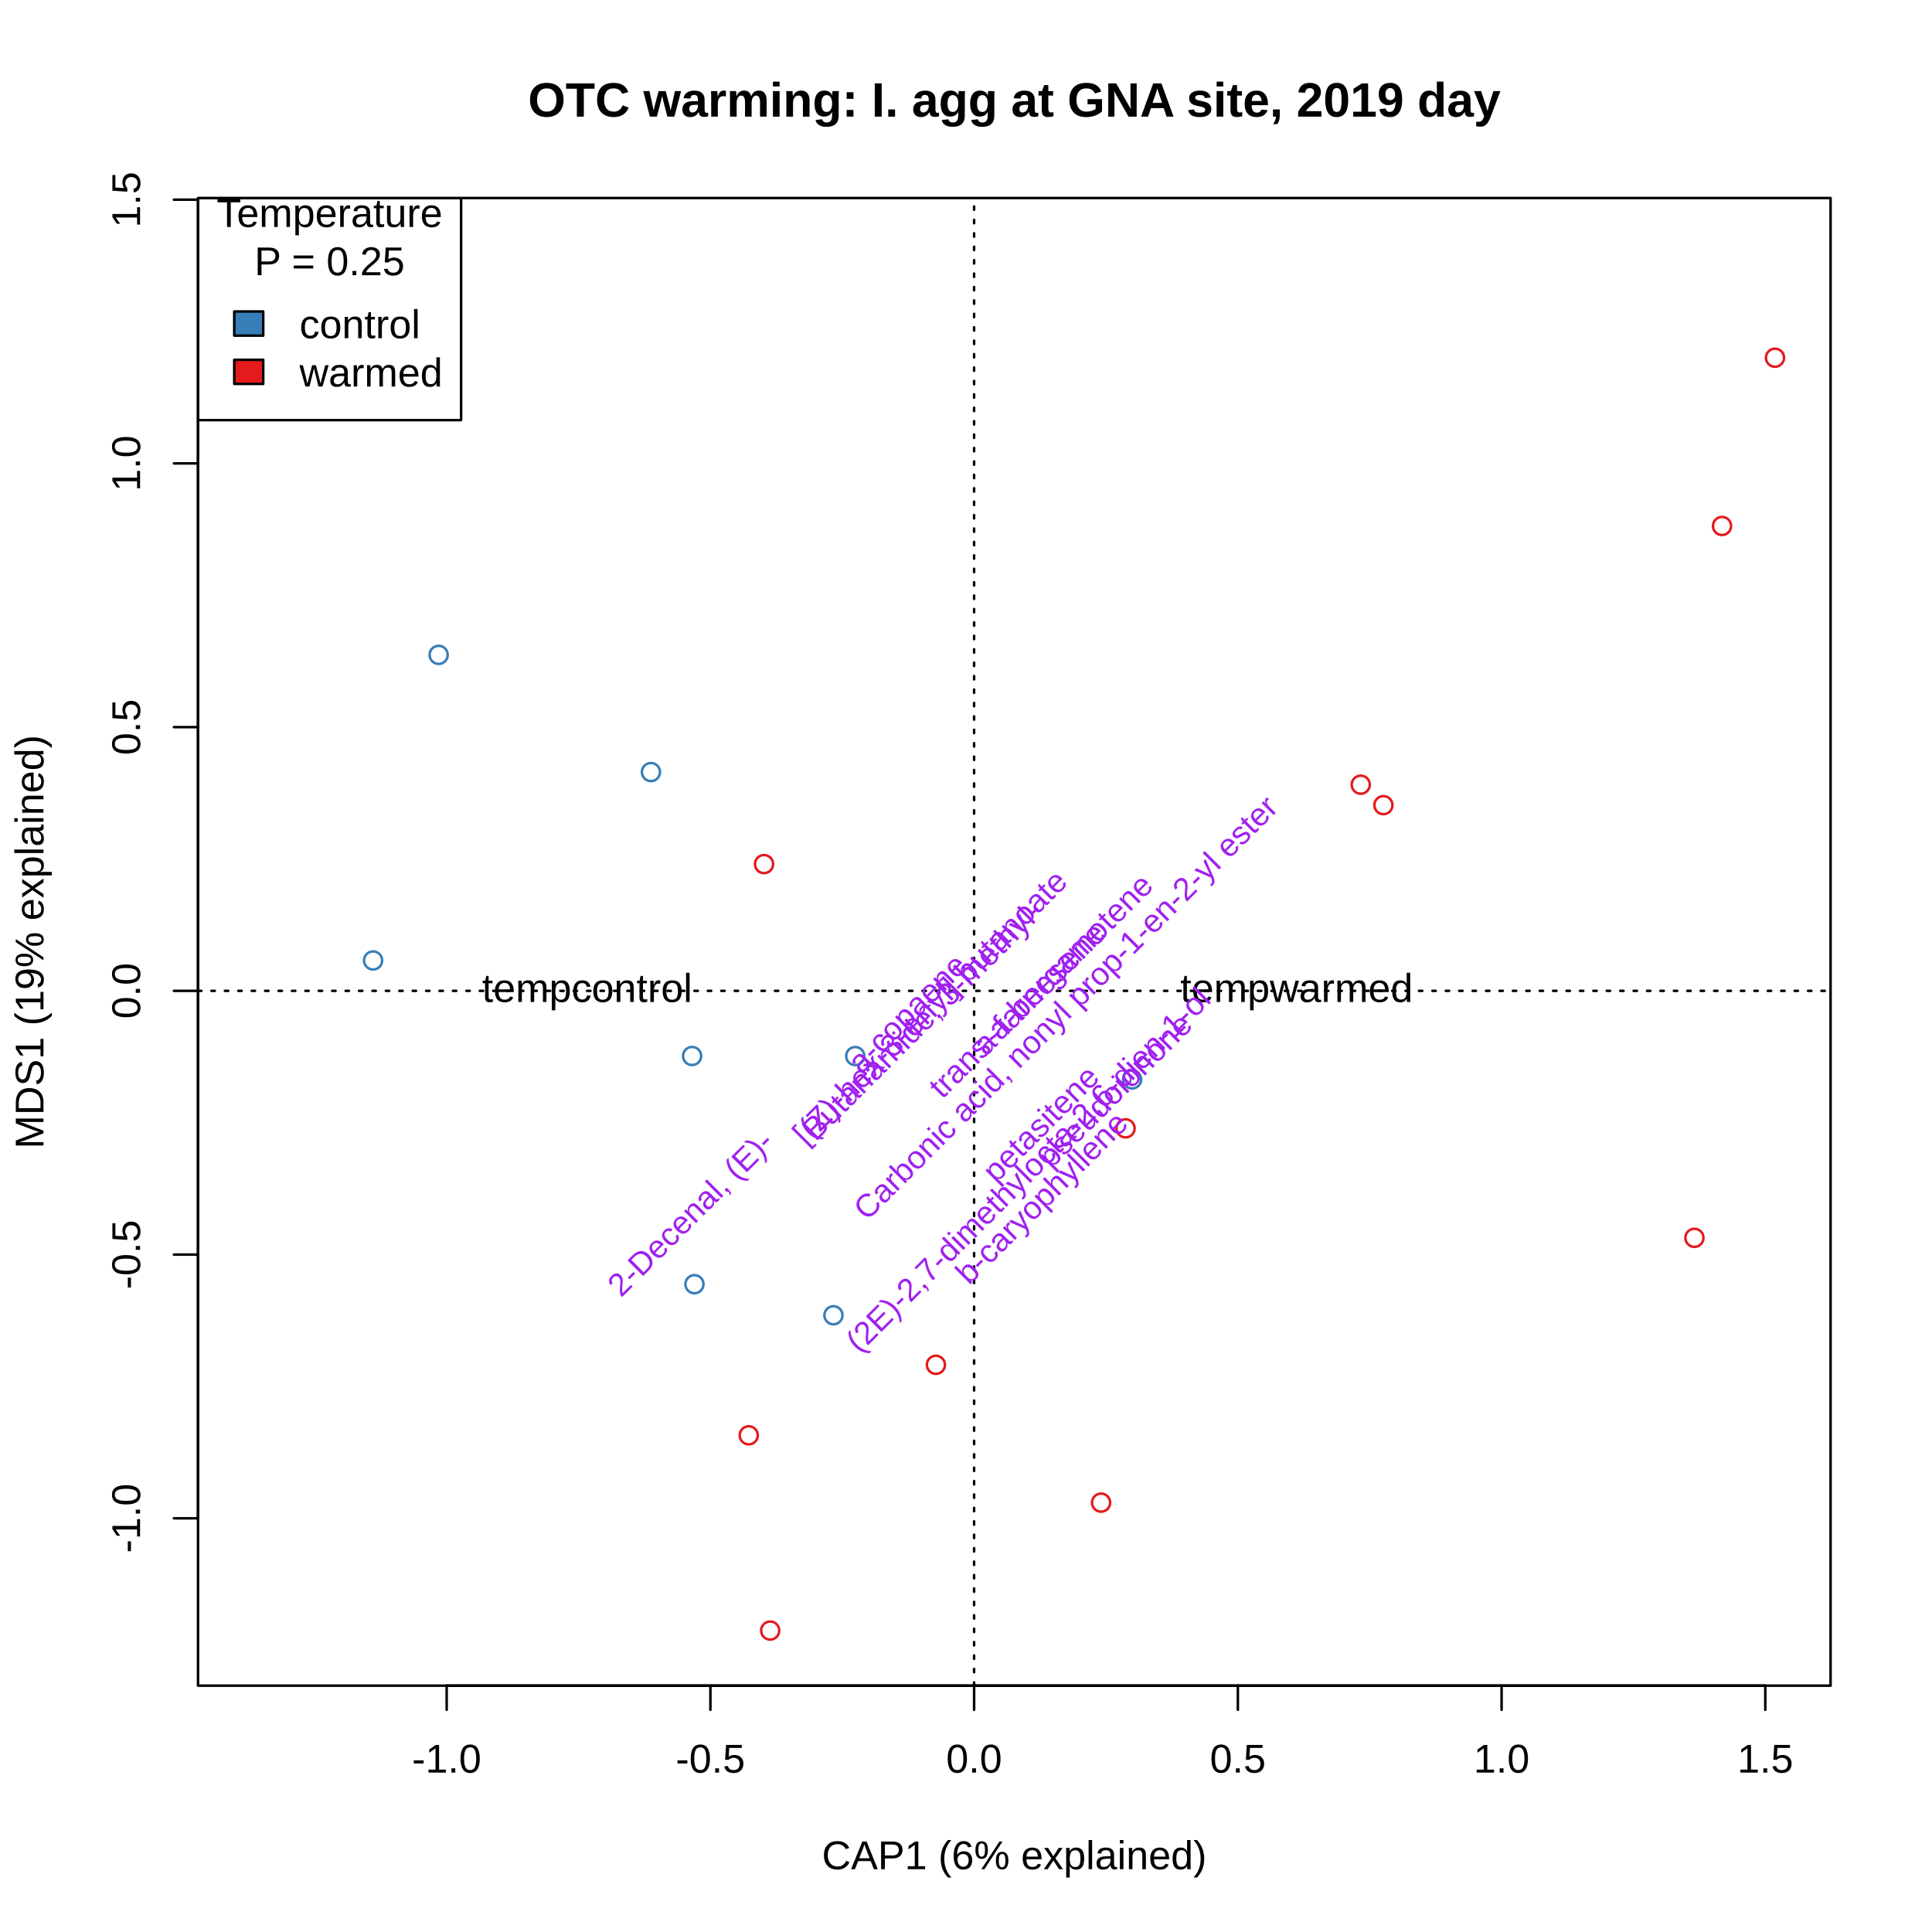
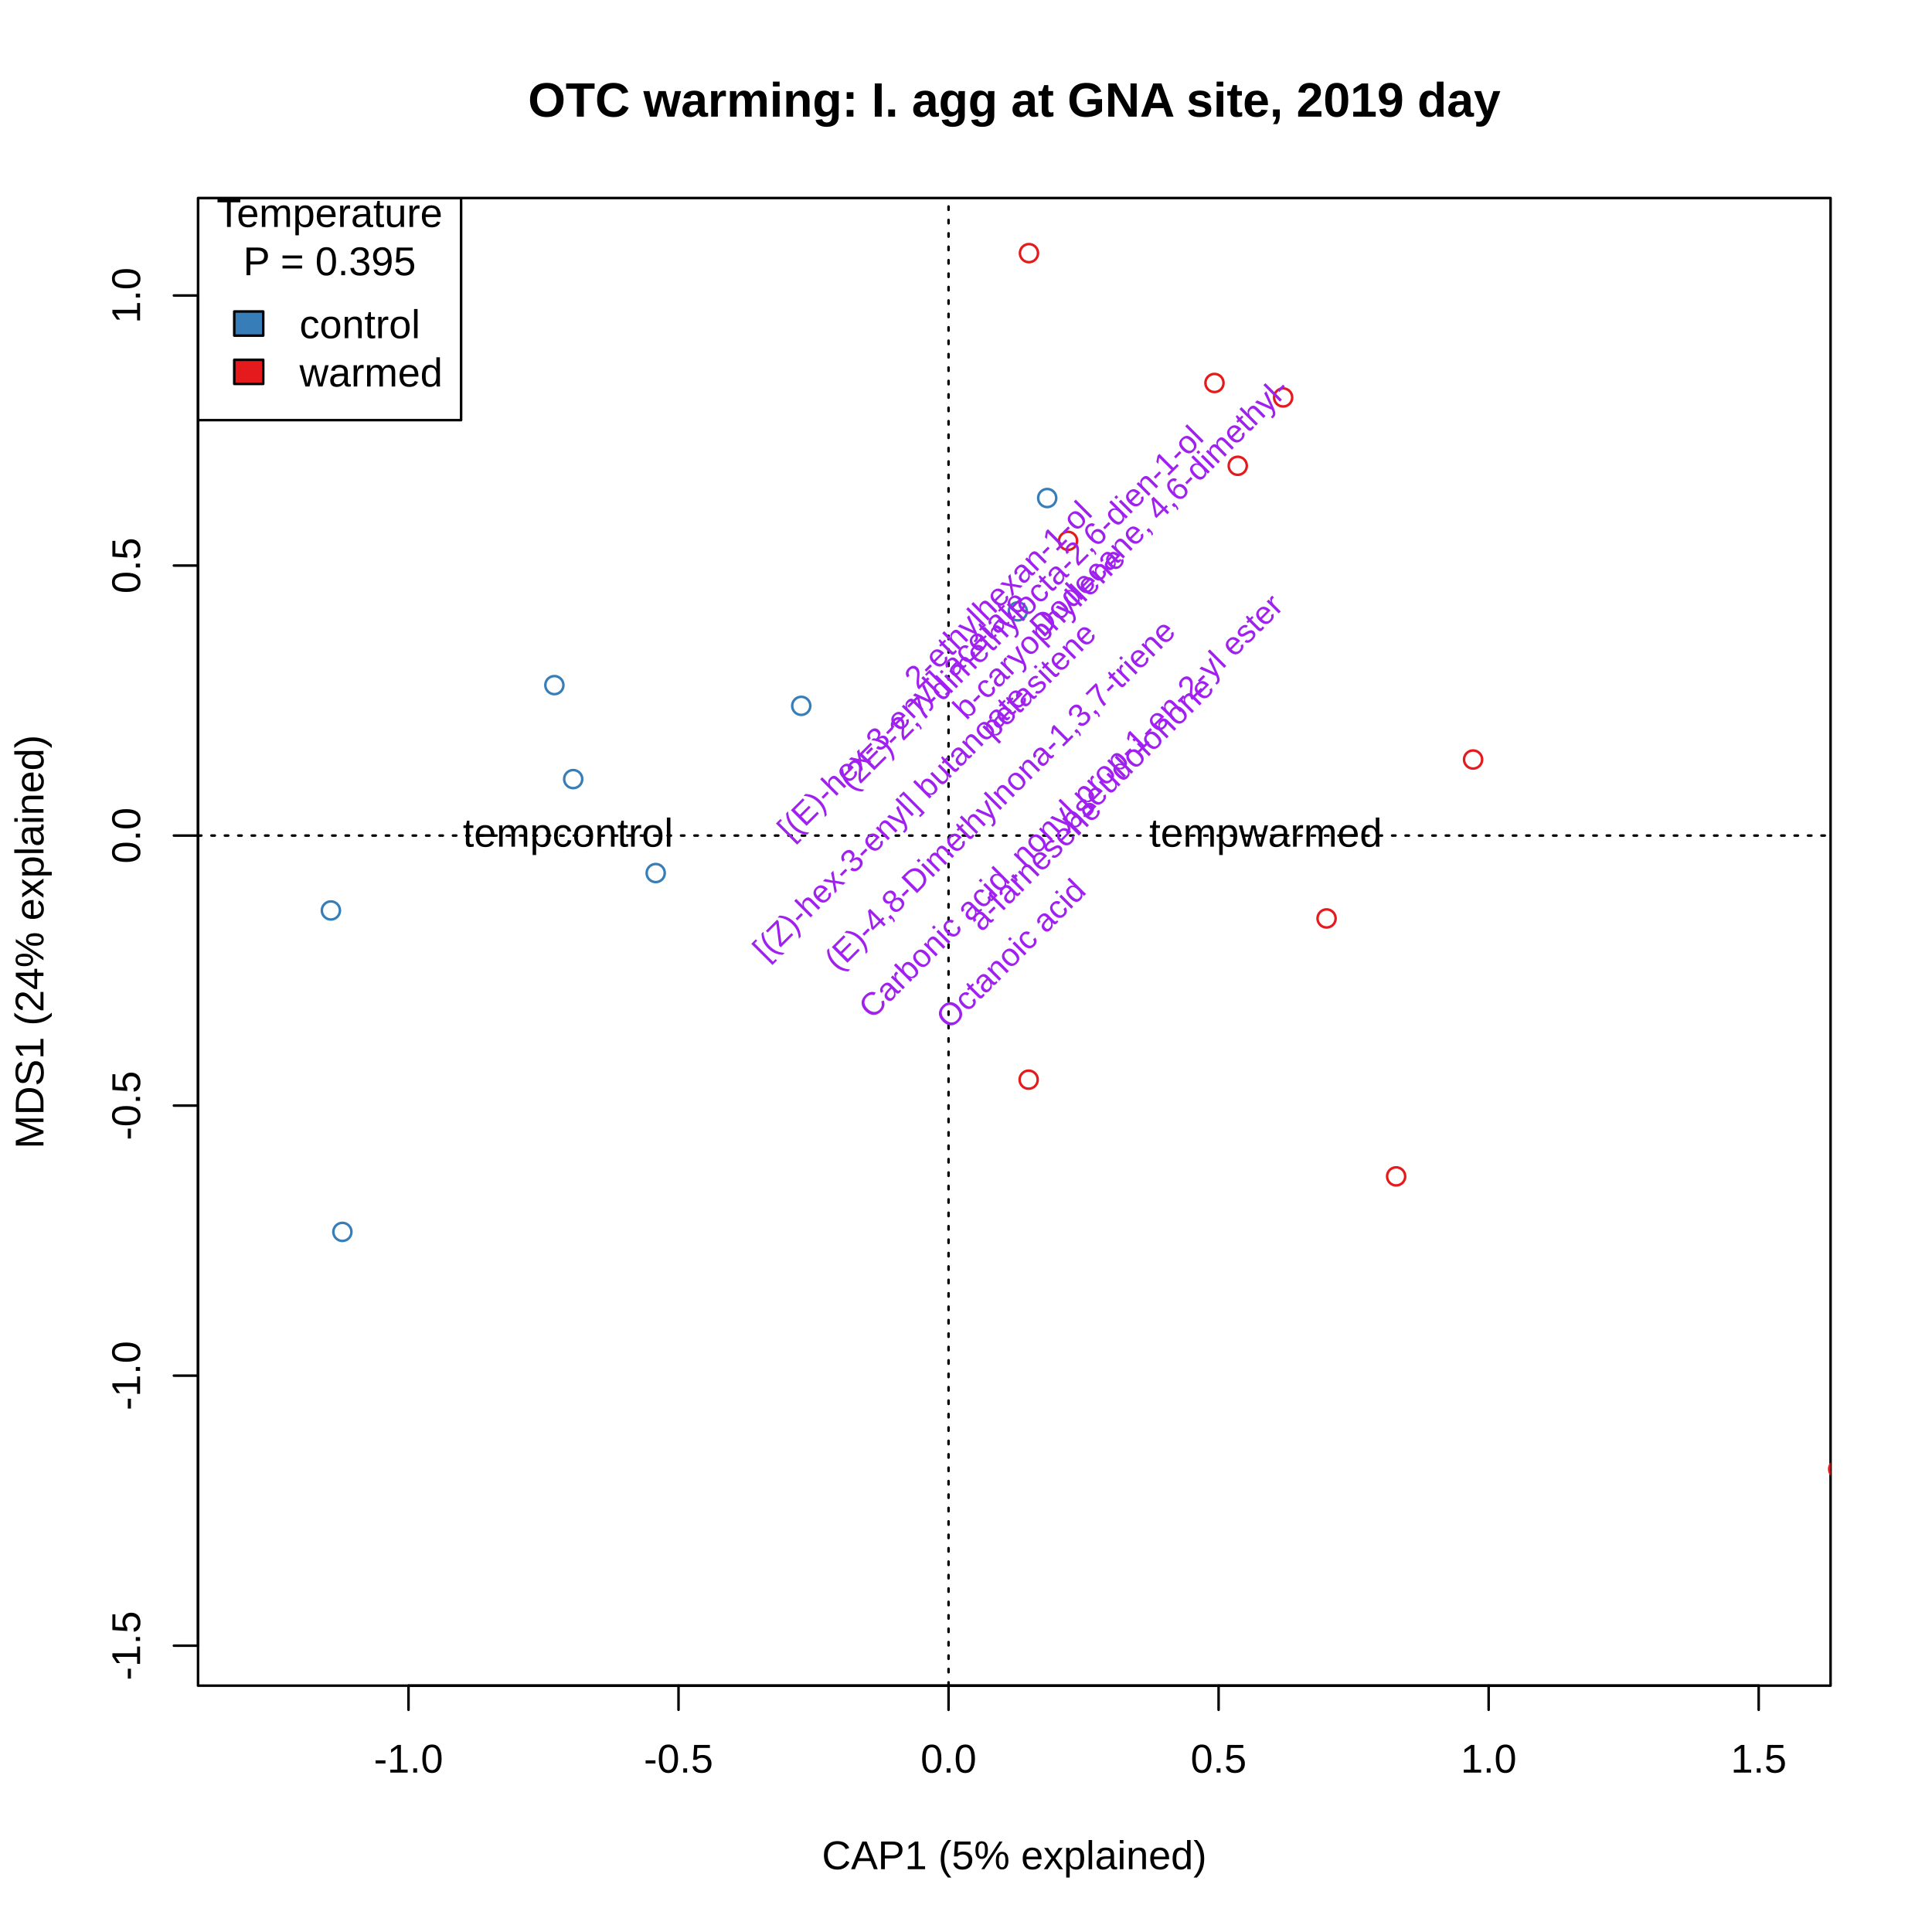
<svg xmlns="http://www.w3.org/2000/svg" class="svglite" width="576.00pt" height="576.00pt" viewBox="0 0 576.00 576.00">
  <defs>
    <style type="text/css">
    .svglite line, .svglite polyline, .svglite polygon, .svglite path, .svglite rect, .svglite circle {
      fill: none;
      stroke: #000000;
      stroke-linecap: round;
      stroke-linejoin: round;
      stroke-miterlimit: 10.00;
    }
    .svglite text {
      white-space: pre;
    }
  </style>
  </defs>
  <rect width="100%" height="100%" style="stroke: none; fill: #FFFFFF;" />
  <defs>
    <clipPath id="cpMC4wMHw1NzYuMDB8MC4wMHw1NzYuMDA=">
      <rect x="0.00" y="0.00" width="576.00" height="576.00" />
    </clipPath>
  </defs>
  <g clip-path="url(#cpMC4wMHw1NzYuMDB8MC4wMHw1NzYuMDA=)">
</g>
  <defs>
    <clipPath id="cpNTkuMDR8NTQ1Ljc2fDU5LjA0fDUwMi41Ng==">
      <rect x="59.04" y="59.04" width="486.72" height="443.52" />
    </clipPath>
  </defs>
  <g clip-path="url(#cpNTkuMDR8NTQ1Ljc2fDU5LjA0fDUwMi41Ng==)">
</g>
  <g clip-path="url(#cpMC4wMHw1NzYuMDB8MC4wMHw1NzYuMDA=)">
-     <line x1="133.17" y1="502.56" x2="526.30" y2="502.56" style="stroke-width: 0.75;" />
-     <line x1="133.17" y1="502.56" x2="133.17" y2="509.76" style="stroke-width: 0.75;" />
-     <line x1="211.80" y1="502.56" x2="211.80" y2="509.76" style="stroke-width: 0.75;" />
-     <line x1="290.42" y1="502.56" x2="290.42" y2="509.76" style="stroke-width: 0.75;" />
-     <line x1="369.05" y1="502.56" x2="369.05" y2="509.76" style="stroke-width: 0.75;" />
-     <line x1="447.68" y1="502.56" x2="447.68" y2="509.76" style="stroke-width: 0.75;" />
-     <line x1="526.30" y1="502.56" x2="526.30" y2="509.76" style="stroke-width: 0.75;" />
-     <text x="133.17" y="528.48" text-anchor="middle" style="font-size: 12.00px; font-family: &quot;Arial&quot;;">-1.0</text>
-     <text x="211.80" y="528.48" text-anchor="middle" style="font-size: 12.00px; font-family: &quot;Arial&quot;;">-0.5</text>
-     <text x="290.42" y="528.48" text-anchor="middle" style="font-size: 12.00px; font-family: &quot;Arial&quot;;">0.0</text>
-     <text x="369.05" y="528.48" text-anchor="middle" style="font-size: 12.00px; font-family: &quot;Arial&quot;;">0.5</text>
-     <text x="447.68" y="528.48" text-anchor="middle" style="font-size: 12.00px; font-family: &quot;Arial&quot;;">1.0</text>
-     <text x="526.30" y="528.48" text-anchor="middle" style="font-size: 12.00px; font-family: &quot;Arial&quot;;">1.5</text>
-     <line x1="59.04" y1="452.66" x2="59.04" y2="59.53" style="stroke-width: 0.75;" />
-     <line x1="59.04" y1="452.66" x2="51.84" y2="452.66" style="stroke-width: 0.75;" />
-     <line x1="59.04" y1="374.04" x2="51.84" y2="374.04" style="stroke-width: 0.75;" />
-     <line x1="59.04" y1="295.41" x2="51.84" y2="295.41" style="stroke-width: 0.75;" />
-     <line x1="59.04" y1="216.78" x2="51.84" y2="216.78" style="stroke-width: 0.75;" />
-     <line x1="59.04" y1="138.16" x2="51.84" y2="138.16" style="stroke-width: 0.75;" />
-     <line x1="59.04" y1="59.53" x2="51.84" y2="59.53" style="stroke-width: 0.75;" />
-     <text transform="translate(41.76,452.66) rotate(-90)" text-anchor="middle" style="font-size: 12.00px; font-family: &quot;Arial&quot;;">-1.0</text>
-     <text transform="translate(41.76,374.04) rotate(-90)" text-anchor="middle" style="font-size: 12.00px; font-family: &quot;Arial&quot;;">-0.5</text>
-     <text transform="translate(41.76,295.41) rotate(-90)" text-anchor="middle" style="font-size: 12.00px; font-family: &quot;Arial&quot;;">0.0</text>
-     <text transform="translate(41.76,216.78) rotate(-90)" text-anchor="middle" style="font-size: 12.00px; font-family: &quot;Arial&quot;;">0.5</text>
-     <text transform="translate(41.76,138.16) rotate(-90)" text-anchor="middle" style="font-size: 12.00px; font-family: &quot;Arial&quot;;">1.0</text>
-     <text transform="translate(41.76,59.53) rotate(-90)" text-anchor="middle" style="font-size: 12.00px; font-family: &quot;Arial&quot;;">1.5</text>
+     <line x1="121.79" y1="502.56" x2="524.33" y2="502.56" style="stroke-width: 0.75;" />
+     <line x1="121.79" y1="502.56" x2="121.79" y2="509.76" style="stroke-width: 0.75;" />
+     <line x1="202.29" y1="502.56" x2="202.29" y2="509.76" style="stroke-width: 0.75;" />
+     <line x1="282.80" y1="502.56" x2="282.80" y2="509.76" style="stroke-width: 0.75;" />
+     <line x1="363.31" y1="502.56" x2="363.31" y2="509.76" style="stroke-width: 0.75;" />
+     <line x1="443.82" y1="502.56" x2="443.82" y2="509.76" style="stroke-width: 0.75;" />
+     <line x1="524.33" y1="502.56" x2="524.33" y2="509.76" style="stroke-width: 0.75;" />
+     <text x="121.79" y="528.48" text-anchor="middle" style="font-size: 12.00px; font-family: &quot;Arial&quot;;">-1.0</text>
+     <text x="202.29" y="528.48" text-anchor="middle" style="font-size: 12.00px; font-family: &quot;Arial&quot;;">-0.5</text>
+     <text x="282.80" y="528.48" text-anchor="middle" style="font-size: 12.00px; font-family: &quot;Arial&quot;;">0.0</text>
+     <text x="363.31" y="528.48" text-anchor="middle" style="font-size: 12.00px; font-family: &quot;Arial&quot;;">0.5</text>
+     <text x="443.82" y="528.48" text-anchor="middle" style="font-size: 12.00px; font-family: &quot;Arial&quot;;">1.0</text>
+     <text x="524.33" y="528.48" text-anchor="middle" style="font-size: 12.00px; font-family: &quot;Arial&quot;;">1.5</text>
+     <line x1="59.04" y1="490.64" x2="59.04" y2="88.10" style="stroke-width: 0.75;" />
+     <line x1="59.04" y1="490.64" x2="51.84" y2="490.64" style="stroke-width: 0.75;" />
+     <line x1="59.04" y1="410.13" x2="51.84" y2="410.13" style="stroke-width: 0.75;" />
+     <line x1="59.04" y1="329.62" x2="51.84" y2="329.62" style="stroke-width: 0.75;" />
+     <line x1="59.04" y1="249.11" x2="51.84" y2="249.11" style="stroke-width: 0.75;" />
+     <line x1="59.04" y1="168.61" x2="51.84" y2="168.61" style="stroke-width: 0.75;" />
+     <line x1="59.04" y1="88.10" x2="51.84" y2="88.10" style="stroke-width: 0.75;" />
+     <text transform="translate(41.76,490.64) rotate(-90)" text-anchor="middle" style="font-size: 12.00px; font-family: &quot;Arial&quot;;">-1.5</text>
+     <text transform="translate(41.76,410.13) rotate(-90)" text-anchor="middle" style="font-size: 12.00px; font-family: &quot;Arial&quot;;">-1.0</text>
+     <text transform="translate(41.76,329.62) rotate(-90)" text-anchor="middle" style="font-size: 12.00px; font-family: &quot;Arial&quot;;">-0.5</text>
+     <text transform="translate(41.76,249.11) rotate(-90)" text-anchor="middle" style="font-size: 12.00px; font-family: &quot;Arial&quot;;">0.0</text>
+     <text transform="translate(41.76,168.61) rotate(-90)" text-anchor="middle" style="font-size: 12.00px; font-family: &quot;Arial&quot;;">0.5</text>
+     <text transform="translate(41.76,88.10) rotate(-90)" text-anchor="middle" style="font-size: 12.00px; font-family: &quot;Arial&quot;;">1.0</text>
    <polygon points="59.04,502.56 545.76,502.56 545.76,59.04 59.04,59.04 " style="stroke-width: 0.75;" />
-     <text x="302.40" y="557.28" text-anchor="middle" style="font-size: 12.00px; font-family: &quot;Arial&quot;;">CAP1 (6% explained)</text>
-     <text transform="translate(12.96,280.80) rotate(-90)" text-anchor="middle" style="font-size: 12.00px; font-family: &quot;Arial&quot;;">MDS1 (19% explained)</text>
+     <text x="302.40" y="557.28" text-anchor="middle" style="font-size: 12.00px; font-family: &quot;Arial&quot;;">CAP1 (5% explained)</text>
+     <text transform="translate(12.96,280.80) rotate(-90)" text-anchor="middle" style="font-size: 12.00px; font-family: &quot;Arial&quot;;">MDS1 (24% explained)</text>
  </g>
  <g clip-path="url(#cpNTkuMDR8NTQ1Ljc2fDU5LjA0fDUwMi41Ng==)">
-     <line x1="59.04" y1="295.41" x2="545.76" y2="295.41" style="stroke-width: 0.75; stroke-dasharray: 1.00,3.00;" />
-     <line x1="290.42" y1="502.56" x2="290.42" y2="59.04" style="stroke-width: 0.75; stroke-dasharray: 1.00,3.00;" />
+     <line x1="59.04" y1="249.11" x2="545.76" y2="249.11" style="stroke-width: 0.75; stroke-dasharray: 1.00,3.00;" />
+     <line x1="282.80" y1="502.56" x2="282.80" y2="59.04" style="stroke-width: 0.75; stroke-dasharray: 1.00,3.00;" />
  </g>
  <g clip-path="url(#cpMC4wMHw1NzYuMDB8MC4wMHw1NzYuMDA=)">
    <text x="302.40" y="34.77" text-anchor="middle" style="font-size: 14.40px; font-weight: bold; font-family: &quot;Arial&quot;;">OTC warming: I. agg at GNA site, 2019 day</text>
  </g>
  <g clip-path="url(#cpNTkuMDR8NTQ1Ljc2fDU5LjA0fDUwMi41Ng==)">
    <rect x="59.04" y="59.04" width="78.43" height="66.22" style="stroke-width: 0.75;" />
    <rect x="69.84" y="92.86" width="8.64" height="7.20" style="stroke-width: 0.75; fill: #377EB8;" />
    <rect x="69.84" y="107.26" width="8.64" height="7.20" style="stroke-width: 0.75; fill: #E41A1C;" />
    <text x="98.26" y="67.66" text-anchor="middle" style="font-size: 12.00px; font-family: &quot;Arial&quot;;">Temperature </text>
-     <text x="98.26" y="82.06" text-anchor="middle" style="font-size: 12.00px; font-family: &quot;Arial&quot;;">P = 0.25</text>
+     <text x="98.26" y="82.06" text-anchor="middle" style="font-size: 12.00px; font-family: &quot;Arial&quot;;">P = 0.395</text>
    <text x="89.28" y="100.83" style="font-size: 12.00px; font-family: &quot;Arial&quot;;">control</text>
    <text x="89.28" y="115.23" style="font-size: 12.00px; font-family: &quot;Arial&quot;;">warmed</text>
-     <circle cx="53.37" cy="266.71" r="2.70" style="stroke-width: 0.75; stroke: #377EB8;" />
-     <circle cx="206.34" cy="314.83" r="2.70" style="stroke-width: 0.75; stroke: #377EB8;" />
-     <circle cx="130.78" cy="195.24" r="2.70" style="stroke-width: 0.75; stroke: #377EB8;" />
-     <circle cx="254.98" cy="314.85" r="2.70" style="stroke-width: 0.75; stroke: #377EB8;" />
-     <circle cx="111.23" cy="286.35" r="2.70" style="stroke-width: 0.75; stroke: #377EB8;" />
-     <circle cx="337.53" cy="321.82" r="2.70" style="stroke-width: 0.75; stroke: #377EB8;" />
-     <circle cx="248.48" cy="392.13" r="2.70" style="stroke-width: 0.75; stroke: #377EB8;" />
-     <circle cx="6.70" cy="249.11" r="2.70" style="stroke-width: 0.75; stroke: #377EB8;" />
-     <circle cx="207.04" cy="382.87" r="2.70" style="stroke-width: 0.75; stroke: #377EB8;" />
-     <circle cx="194.07" cy="230.18" r="2.70" style="stroke-width: 0.75; stroke: #377EB8;" />
-     <circle cx="335.57" cy="336.40" r="2.70" style="stroke-width: 0.75; stroke: #E41A1C;" />
-     <circle cx="649.39" cy="75.47" r="2.70" style="stroke-width: 0.75; stroke: #E41A1C;" />
-     <circle cx="529.19" cy="106.65" r="2.70" style="stroke-width: 0.75; stroke: #E41A1C;" />
-     <circle cx="412.45" cy="240.04" r="2.70" style="stroke-width: 0.75; stroke: #E41A1C;" />
-     <circle cx="279.03" cy="406.90" r="2.70" style="stroke-width: 0.75; stroke: #E41A1C;" />
-     <circle cx="505.17" cy="369.04" r="2.70" style="stroke-width: 0.75; stroke: #E41A1C;" />
-     <circle cx="328.27" cy="447.99" r="2.70" style="stroke-width: 0.75; stroke: #E41A1C;" />
-     <circle cx="223.23" cy="427.92" r="2.70" style="stroke-width: 0.75; stroke: #E41A1C;" />
-     <circle cx="227.79" cy="257.62" r="2.70" style="stroke-width: 0.75; stroke: #E41A1C;" />
-     <circle cx="513.40" cy="156.81" r="2.70" style="stroke-width: 0.75; stroke: #E41A1C;" />
-     <circle cx="229.62" cy="486.13" r="2.70" style="stroke-width: 0.75; stroke: #E41A1C;" />
-     <circle cx="405.69" cy="233.95" r="2.70" style="stroke-width: 0.75; stroke: #E41A1C;" />
-     <text x="175.05" y="298.72" text-anchor="middle" style="font-size: 12.00px; font-family: &quot;Arial&quot;;">tempcontrol</text>
-     <text x="386.57" y="298.72" text-anchor="middle" style="font-size: 12.00px; font-family: &quot;Arial&quot;;">tempwarmed</text>
-     <text transform="translate(312.06,296.99) rotate(-45)" text-anchor="middle" style="font-size: 9.60px;fill: #A020F0; font-family: &quot;Arial&quot;;">a-farnesene</text>
-     <text transform="translate(296.43,320.30) rotate(-45)" text-anchor="middle" style="font-size: 9.60px;fill: none; font-family: &quot;Arial&quot;;">b-myrcene</text>
-     <text transform="translate(298.33,319.26) rotate(-45)" text-anchor="middle" style="font-size: 9.60px;fill: none; font-family: &quot;Arial&quot;;">b-ocimene</text>
-     <text transform="translate(292.30,297.28) rotate(-45)" text-anchor="middle" style="font-size: 9.60px;fill: none; font-family: &quot;Arial&quot;;">.gamma.-Terpinene</text>
-     <text transform="translate(288.26,429.73) rotate(-45)" text-anchor="middle" style="font-size: 9.60px;fill: none; font-family: &quot;Arial&quot;;">a-pinene</text>
-     <text transform="translate(292.30,297.28) rotate(-45)" text-anchor="middle" style="font-size: 9.60px;fill: none; font-family: &quot;Arial&quot;;">bergamotene</text>
-     <text transform="translate(292.38,318.87) rotate(-45)" text-anchor="middle" style="font-size: 9.60px;fill: none; font-family: &quot;Arial&quot;;">(E)-4-oxohex-2-enal  </text>
-     <text transform="translate(304.12,307.19) rotate(-45)" text-anchor="middle" style="font-size: 9.60px;fill: none; font-family: &quot;Arial&quot;;">(E)-4,8-Dimethylnona-1,3,7-triene</text>
-     <text transform="translate(292.30,297.28) rotate(-45)" text-anchor="middle" style="font-size: 9.60px;fill: none; font-family: &quot;Arial&quot;;">1-Decanol, 2-hexyl-</text>
-     <text transform="translate(292.30,297.28) rotate(-45)" text-anchor="middle" style="font-size: 9.60px;fill: none; font-family: &quot;Arial&quot;;">2,4-diethylheptan-1-ol</text>
-     <text transform="translate(292.30,297.28) rotate(-45)" text-anchor="middle" style="font-size: 9.60px;fill: none; font-family: &quot;Arial&quot;;">1-Hexadecanol, 2-methyl-</text>
-     <text transform="translate(301.40,301.80) rotate(-45)" text-anchor="middle" style="font-size: 9.60px;fill: none; font-family: &quot;Arial&quot;;">1-Hexanol, 3-methyl-</text>
-     <text transform="translate(292.30,297.28) rotate(-45)" text-anchor="middle" style="font-size: 9.60px;fill: none; font-family: &quot;Arial&quot;;">pentan-1-ol  </text>
-     <text transform="translate(292.30,297.28) rotate(-45)" text-anchor="middle" style="font-size: 9.60px;fill: none; font-family: &quot;Arial&quot;;">1-Pentanol, 4-methyl-</text>
-     <text transform="translate(295.90,300.30) rotate(-45)" text-anchor="middle" style="font-size: 9.60px;fill: none; font-family: &quot;Arial&quot;;">p-mentha-1,3,8-triene</text>
-     <text transform="translate(292.30,297.28) rotate(-45)" text-anchor="middle" style="font-size: 9.60px;fill: none; font-family: &quot;Arial&quot;;">1,4-Cyclohexadiene, 3-ethenyl-1,2-dimethyl-</text>
-     <text transform="translate(292.30,297.28) rotate(-45)" text-anchor="middle" style="font-size: 9.60px;fill: none; font-family: &quot;Arial&quot;;">(1Z,4Z,7Z)-1,5,9,9-tetramethylcycloundeca-1,4,7-triene</text>
-     <text transform="translate(284.03,298.06) rotate(-45)" text-anchor="middle" style="font-size: 9.60px;fill: none; font-family: &quot;Arial&quot;;">1H-Pyrrole-2,5-dione</text>
-     <text transform="translate(290.97,287.58) rotate(-45)" text-anchor="middle" style="font-size: 9.60px;fill: none; font-family: &quot;Arial&quot;;">2-Cyclopenten-1-one</text>
-     <text transform="translate(208.18,364.01) rotate(-45)" text-anchor="middle" style="font-size: 9.60px;fill: #A020F0; font-family: &quot;Arial&quot;;">2-Decenal, (E)-</text>
-     <text transform="translate(303.72,360.54) rotate(-45)" text-anchor="middle" style="font-size: 9.60px;fill: none; font-family: &quot;Arial&quot;;">2-ethylhexan-1-ol  </text>
-     <text transform="translate(292.88,325.38) rotate(-45)" text-anchor="middle" style="font-size: 9.60px;fill: none; font-family: &quot;Arial&quot;;">(E)-hex-2-enal  </text>
-     <text transform="translate(300.21,301.77) rotate(-45)" text-anchor="middle" style="font-size: 9.60px;fill: none; font-family: &quot;Arial&quot;;">2-Pentenal, (E)-</text>
-     <text transform="translate(285.51,295.31) rotate(-45)" text-anchor="middle" style="font-size: 9.60px;fill: none; font-family: &quot;Arial&quot;;">2-Undecene, 3-methyl-, (Z)-</text>
-     <text transform="translate(292.55,297.54) rotate(-45)" text-anchor="middle" style="font-size: 9.60px;fill: none; font-family: &quot;Arial&quot;;">(4E,6Z)-alloocimene</text>
-     <text transform="translate(308.85,351.05) rotate(-45)" text-anchor="middle" style="font-size: 9.60px;fill: #A020F0; font-family: &quot;Arial&quot;;">(2E)-2,7-dimethylocta-2,6-dien-1-ol  </text>
-     <text transform="translate(289.29,321.97) rotate(-45)" text-anchor="middle" style="font-size: 9.60px;fill: none; font-family: &quot;Arial&quot;;">(E)-hex-3-en-1-ol</text>
-     <text transform="translate(282.19,329.98) rotate(-45)" text-anchor="middle" style="font-size: 9.60px;fill: none; font-family: &quot;Arial&quot;;">[(E)-hex-3-enyl] acetate</text>
-     <text transform="translate(334.72,327.37) rotate(-45)" text-anchor="middle" style="font-size: 9.60px;fill: #A020F0; font-family: &quot;Arial&quot;;">pseudoionone</text>
-     <text transform="translate(289.87,305.01) rotate(-45)" text-anchor="middle" style="font-size: 9.60px;fill: none; font-family: &quot;Arial&quot;;">4-Cyanocyclohexene</text>
-     <text transform="translate(292.55,297.54) rotate(-45)" text-anchor="middle" style="font-size: 9.60px;fill: none; font-family: &quot;Arial&quot;;">(Z)-hex-4-en-1-ol</text>
-     <text transform="translate(303.38,306.58) rotate(-45)" text-anchor="middle" style="font-size: 9.60px;fill: none; font-family: &quot;Arial&quot;;">5-Methyl-4,5-dihydroisoxazole-5-carboxylic acid, methyl ester</text>
-     <text transform="translate(282.28,292.26) rotate(-45)" text-anchor="middle" style="font-size: 9.60px;fill: none; font-family: &quot;Arial&quot;;">Benzenecarbothioic acid</text>
-     <text transform="translate(294.43,296.29) rotate(-45)" text-anchor="middle" style="font-size: 9.60px;fill: none; font-family: &quot;Arial&quot;;">methyl benzoate</text>
-     <text transform="translate(292.30,297.28) rotate(-45)" text-anchor="middle" style="font-size: 9.60px;fill: none; font-family: &quot;Arial&quot;;">b-pinene</text>
-     <text transform="translate(292.95,297.94) rotate(-45)" text-anchor="middle" style="font-size: 9.60px;fill: none; font-family: &quot;Arial&quot;;">4-caranol</text>
-     <text transform="translate(299.93,295.11) rotate(-45)" text-anchor="middle" style="font-size: 9.60px;fill: none; font-family: &quot;Arial&quot;;">Bicyclo[7.2.0]undec-4-ene, 4,11,11-trimethyl-8-methylene-</text>
-     <text transform="translate(277.30,306.37) rotate(-45)" text-anchor="middle" style="font-size: 9.60px;fill: #A020F0; font-family: &quot;Arial&quot;;">Butanamide, 3-methyl-</text>
-     <text transform="translate(279.50,302.58) rotate(-45)" text-anchor="middle" style="font-size: 9.60px;fill: #A020F0; font-family: &quot;Arial&quot;;">[(Z)-hex-3-enyl] butanoate</text>
-     <text transform="translate(292.30,297.28) rotate(-45)" text-anchor="middle" style="font-size: 9.60px;fill: none; font-family: &quot;Arial&quot;;">Butanoic acid, methyl ester</text>
-     <text transform="translate(298.55,294.39) rotate(-45)" text-anchor="middle" style="font-size: 9.60px;fill: none; font-family: &quot;Arial&quot;;">Carbonic acid, hexadecyl prop-1-en-2-yl ester</text>
-     <text transform="translate(320.00,302.70) rotate(-45)" text-anchor="middle" style="font-size: 9.60px;fill: #A020F0; font-family: &quot;Arial&quot;;">Carbonic acid, nonyl prop-1-en-2-yl ester</text>
-     <text transform="translate(303.29,306.44) rotate(-45)" text-anchor="middle" style="font-size: 9.60px;fill: none; font-family: &quot;Arial&quot;;">carveol</text>
-     <text transform="translate(312.87,359.39) rotate(-45)" text-anchor="middle" style="font-size: 9.60px;fill: #A020F0; font-family: &quot;Arial&quot;;">b-caryophyllene</text>
-     <text transform="translate(282.87,302.99) rotate(-45)" text-anchor="middle" style="font-size: 9.60px;fill: none; font-family: &quot;Arial&quot;;">cis-a-bergamotene</text>
-     <text transform="translate(300.78,308.20) rotate(-45)" text-anchor="middle" style="font-size: 9.60px;fill: none; font-family: &quot;Arial&quot;;">[(Z)-hex-3-enyl] 2-methylpropanoate  </text>
-     <text transform="translate(292.30,297.28) rotate(-45)" text-anchor="middle" style="font-size: 9.60px;fill: none; font-family: &quot;Arial&quot;;">[(Z)-hex-3-enyl] 2-methylbutanoate</text>
-     <text transform="translate(272.80,304.43) rotate(-45)" text-anchor="middle" style="font-size: 9.60px;fill: #A020F0; font-family: &quot;Arial&quot;;">a-copaene</text>
-     <text transform="translate(292.30,297.28) rotate(-45)" text-anchor="middle" style="font-size: 9.60px;fill: none; font-family: &quot;Arial&quot;;">Cyclopropane, nonyl-</text>
-     <text transform="translate(288.60,386.59) rotate(-45)" text-anchor="middle" style="font-size: 9.60px;fill: none; font-family: &quot;Arial&quot;;">D-limonene</text>
-     <text transform="translate(284.88,295.13) rotate(-45)" text-anchor="middle" style="font-size: 9.60px;fill: none; font-family: &quot;Arial&quot;;">Decane, 2,8,8-trimethyl-</text>
-     <text transform="translate(292.55,297.54) rotate(-45)" text-anchor="middle" style="font-size: 9.60px;fill: none; font-family: &quot;Arial&quot;;">Decanoic acid, silver(1+) salt</text>
-     <text transform="translate(292.30,297.28) rotate(-45)" text-anchor="middle" style="font-size: 9.60px;fill: none; font-family: &quot;Arial&quot;;">Disulfide, di-tert-dodecyl</text>
-     <text transform="translate(292.30,297.28) rotate(-45)" text-anchor="middle" style="font-size: 9.60px;fill: none; font-family: &quot;Arial&quot;;">Eicosyl octyl ether</text>
-     <text transform="translate(297.12,295.27) rotate(-45)" text-anchor="middle" style="font-size: 9.60px;fill: none; font-family: &quot;Arial&quot;;">Ethanone, 1-(1,2,2,3-tetramethylcyclopentyl)-, (1R-cis)-</text>
-     <text transform="translate(287.98,296.03) rotate(-45)" text-anchor="middle" style="font-size: 9.60px;fill: none; font-family: &quot;Arial&quot;;">Formic acid, octyl ester</text>
-     <text transform="translate(292.30,297.28) rotate(-45)" text-anchor="middle" style="font-size: 9.60px;fill: none; font-family: &quot;Arial&quot;;">Hexyl chloroformate</text>
-     <text transform="translate(283.43,297.04) rotate(-45)" text-anchor="middle" style="font-size: 9.60px;fill: none; font-family: &quot;Arial&quot;;">Hexyl octyl ether</text>
-     <text transform="translate(298.73,302.68) rotate(-45)" text-anchor="middle" style="font-size: 9.60px;fill: none; font-family: &quot;Arial&quot;;">a-terpineol</text>
-     <text transform="translate(287.72,305.98) rotate(-45)" text-anchor="middle" style="font-size: 9.60px;fill: none; font-family: &quot;Arial&quot;;">linalool</text>
-     <text transform="translate(292.30,297.28) rotate(-45)" text-anchor="middle" style="font-size: 9.60px;fill: none; font-family: &quot;Arial&quot;;">Methyl tiglate</text>
-     <text transform="translate(292.30,297.28) rotate(-45)" text-anchor="middle" style="font-size: 9.60px;fill: none; font-family: &quot;Arial&quot;;">o-Xylene</text>
-     <text transform="translate(292.30,297.28) rotate(-45)" text-anchor="middle" style="font-size: 9.60px;fill: none; font-family: &quot;Arial&quot;;">2,4,6-trimethyloctane  </text>
-     <text transform="translate(291.30,299.79) rotate(-45)" text-anchor="middle" style="font-size: 9.60px;fill: none; font-family: &quot;Arial&quot;;">Oxalic acid, 2-ethylhexyl hexyl ester</text>
-     <text transform="translate(301.47,318.13) rotate(-45)" text-anchor="middle" style="font-size: 9.60px;fill: none; font-family: &quot;Arial&quot;;">Pentafluoropropionic acid, dodecyl ester</text>
-     <text transform="translate(312.60,337.31) rotate(-45)" text-anchor="middle" style="font-size: 9.60px;fill: #A020F0; font-family: &quot;Arial&quot;;">petasitene</text>
-     <text transform="translate(283.83,301.92) rotate(-45)" text-anchor="middle" style="font-size: 9.60px;fill: none; font-family: &quot;Arial&quot;;">Tetradecane, 5-methyl-</text>
-     <text transform="translate(312.61,296.20) rotate(-45)" text-anchor="middle" style="font-size: 9.60px;fill: #A020F0; font-family: &quot;Arial&quot;;">trans-a-bergamotene</text>
-     <text transform="translate(292.95,297.94) rotate(-45)" text-anchor="middle" style="font-size: 9.60px;fill: none; font-family: &quot;Arial&quot;;">b-ocimene.1</text>
-     <text transform="translate(299.85,299.61) rotate(-45)" text-anchor="middle" style="font-size: 9.60px;fill: none; font-family: &quot;Arial&quot;;">Tridecane, 4-methyl-</text>
-     <text transform="translate(286.21,287.91) rotate(-45)" text-anchor="middle" style="font-size: 9.60px;fill: none; font-family: &quot;Arial&quot;;">Undecanal</text>
-     <text transform="translate(292.30,297.28) rotate(-45)" text-anchor="middle" style="font-size: 9.60px;fill: none; font-family: &quot;Arial&quot;;">Undecane, 4,4-dimethyl-</text>
-     <text transform="translate(292.19,297.18) rotate(-45)" text-anchor="middle" style="font-size: 9.60px;fill: none; font-family: &quot;Arial&quot;;">a-copaene.1</text>
-     <text transform="translate(285.81,301.21) rotate(-45)" text-anchor="middle" style="font-size: 9.60px;fill: none; font-family: &quot;Arial&quot;;">(1R,5R)-1-Isopropyl-8-methyl-4-methylenespiro[4.5]dec-7-ene</text>
-     <text transform="translate(288.74,299.23) rotate(-45)" text-anchor="middle" style="font-size: 9.60px;fill: none; font-family: &quot;Arial&quot;;">Benzyl nitrile</text>
-     <text transform="translate(292.30,297.28) rotate(-45)" text-anchor="middle" style="font-size: 9.60px;fill: none; font-family: &quot;Arial&quot;;">3-methylbutanal oxime</text>
-     <text transform="translate(292.55,297.54) rotate(-45)" text-anchor="middle" style="font-size: 9.60px;fill: none; font-family: &quot;Arial&quot;;">3-Hexen-1-ol, (Z)-</text>
+     <circle cx="55.87" cy="331.83" r="2.70" style="stroke-width: 0.75; stroke: #377EB8;" />
+     <circle cx="195.49" cy="260.29" r="2.70" style="stroke-width: 0.75; stroke: #377EB8;" />
+     <circle cx="102.08" cy="367.27" r="2.70" style="stroke-width: 0.75; stroke: #377EB8;" />
+     <circle cx="165.28" cy="204.26" r="2.70" style="stroke-width: 0.75; stroke: #377EB8;" />
+     <circle cx="98.65" cy="271.44" r="2.70" style="stroke-width: 0.75; stroke: #377EB8;" />
+     <circle cx="238.88" cy="210.44" r="2.70" style="stroke-width: 0.75; stroke: #377EB8;" />
+     <circle cx="303.45" cy="182.27" r="2.70" style="stroke-width: 0.75; stroke: #377EB8;" />
+     <circle cx="170.89" cy="232.28" r="2.70" style="stroke-width: 0.75; stroke: #377EB8;" />
+     <circle cx="312.21" cy="148.48" r="2.70" style="stroke-width: 0.75; stroke: #377EB8;" />
+     <circle cx="50.52" cy="282.59" r="2.70" style="stroke-width: 0.75; stroke: #377EB8;" />
+     <circle cx="318.42" cy="161.25" r="2.70" style="stroke-width: 0.75; stroke: #E41A1C;" />
+     <circle cx="647.97" cy="486.13" r="2.70" style="stroke-width: 0.75; stroke: #E41A1C;" />
+     <circle cx="548.04" cy="437.99" r="2.70" style="stroke-width: 0.75; stroke: #E41A1C;" />
+     <circle cx="416.24" cy="350.72" r="2.70" style="stroke-width: 0.75; stroke: #E41A1C;" />
+     <circle cx="369.02" cy="138.87" r="2.70" style="stroke-width: 0.75; stroke: #E41A1C;" />
+     <circle cx="439.18" cy="226.44" r="2.70" style="stroke-width: 0.75; stroke: #E41A1C;" />
+     <circle cx="362.08" cy="114.18" r="2.70" style="stroke-width: 0.75; stroke: #E41A1C;" />
+     <circle cx="382.55" cy="118.49" r="2.70" style="stroke-width: 0.75; stroke: #E41A1C;" />
+     <circle cx="35.90" cy="284.12" r="2.70" style="stroke-width: 0.75; stroke: #E41A1C;" />
+     <circle cx="395.50" cy="273.82" r="2.70" style="stroke-width: 0.75; stroke: #E41A1C;" />
+     <circle cx="306.77" cy="75.47" r="2.70" style="stroke-width: 0.75; stroke: #E41A1C;" />
+     <circle cx="306.68" cy="321.89" r="2.70" style="stroke-width: 0.75; stroke: #E41A1C;" />
+     <text x="169.33" y="252.43" text-anchor="middle" style="font-size: 12.00px; font-family: &quot;Arial&quot;;">tempcontrol</text>
+     <text x="377.36" y="252.43" text-anchor="middle" style="font-size: 12.00px; font-family: &quot;Arial&quot;;">tempwarmed</text>
+     <text transform="translate(310.76,259.92) rotate(-45)" text-anchor="middle" style="font-size: 9.60px;fill: #A020F0; font-family: &quot;Arial&quot;;">a-farnesene</text>
+     <text transform="translate(290.18,231.07) rotate(-45)" text-anchor="middle" style="font-size: 9.60px;fill: none; font-family: &quot;Arial&quot;;">b-myrcene</text>
+     <text transform="translate(292.49,227.19) rotate(-45)" text-anchor="middle" style="font-size: 9.60px;fill: none; font-family: &quot;Arial&quot;;">b-ocimene</text>
+     <text transform="translate(284.67,250.98) rotate(-45)" text-anchor="middle" style="font-size: 9.60px;fill: none; font-family: &quot;Arial&quot;;">.gamma.-Terpinene</text>
+     <text transform="translate(279.31,120.96) rotate(-45)" text-anchor="middle" style="font-size: 9.60px;fill: none; font-family: &quot;Arial&quot;;">a-pinene</text>
+     <text transform="translate(284.67,250.98) rotate(-45)" text-anchor="middle" style="font-size: 9.60px;fill: none; font-family: &quot;Arial&quot;;">bergamotene</text>
+     <text transform="translate(284.71,228.19) rotate(-45)" text-anchor="middle" style="font-size: 9.60px;fill: none; font-family: &quot;Arial&quot;;">(E)-4-oxohex-2-enal  </text>
+     <text transform="translate(300.40,239.29) rotate(-45)" text-anchor="middle" style="font-size: 9.60px;fill: #A020F0; font-family: &quot;Arial&quot;;">(E)-4,8-Dimethylnona-1,3,7-triene</text>
+     <text transform="translate(284.67,250.98) rotate(-45)" text-anchor="middle" style="font-size: 9.60px;fill: none; font-family: &quot;Arial&quot;;">1-Decanol, 2-hexyl-</text>
+     <text transform="translate(299.88,179.64) rotate(-45)" text-anchor="middle" style="font-size: 9.60px;fill: #A020F0; font-family: &quot;Arial&quot;;">2-ethylhexan-1-ol  </text>
+     <text transform="translate(285.36,226.51) rotate(-45)" text-anchor="middle" style="font-size: 9.60px;fill: none; font-family: &quot;Arial&quot;;">(E)-hex-2-enal  </text>
+     <text transform="translate(284.67,250.98) rotate(-45)" text-anchor="middle" style="font-size: 9.60px;fill: none; font-family: &quot;Arial&quot;;">2,2,4-Trimethyl-1,3-pentanediol diisobutyrate</text>
+     <text transform="translate(306.70,183.59) rotate(-45)" text-anchor="middle" style="font-size: 9.60px;fill: #A020F0; font-family: &quot;Arial&quot;;">(2E)-2,7-dimethylocta-2,6-dien-1-ol  </text>
+     <text transform="translate(280.59,240.08) rotate(-45)" text-anchor="middle" style="font-size: 9.60px;fill: none; font-family: &quot;Arial&quot;;">(E)-hex-3-en-1-ol</text>
+     <text transform="translate(271.23,215.45) rotate(-45)" text-anchor="middle" style="font-size: 9.60px;fill: #A020F0; font-family: &quot;Arial&quot;;">[(E)-hex-3-enyl] acetate</text>
+     <text transform="translate(341.13,226.84) rotate(-45)" text-anchor="middle" style="font-size: 9.60px;fill: #A020F0; font-family: &quot;Arial&quot;;">pseudoionone</text>
+     <text transform="translate(284.93,251.24) rotate(-45)" text-anchor="middle" style="font-size: 9.60px;fill: none; font-family: &quot;Arial&quot;;">(Z)-hex-4-en-1-ol</text>
+     <text transform="translate(267.65,247.55) rotate(-45)" text-anchor="middle" style="font-size: 9.60px;fill: #A020F0; font-family: &quot;Arial&quot;;">[(Z)-hex-3-enyl] butanoate</text>
+     <text transform="translate(321.53,242.60) rotate(-45)" text-anchor="middle" style="font-size: 9.60px;fill: #A020F0; font-family: &quot;Arial&quot;;">Carbonic acid, nonyl prop-1-en-2-yl ester</text>
+     <text transform="translate(312.05,190.96) rotate(-45)" text-anchor="middle" style="font-size: 9.60px;fill: #A020F0; font-family: &quot;Arial&quot;;">b-caryophyllene</text>
+     <text transform="translate(279.55,136.54) rotate(-45)" text-anchor="middle" style="font-size: 9.60px;fill: none; font-family: &quot;Arial&quot;;">D-limonene</text>
+     <text transform="translate(347.93,153.41) rotate(-45)" text-anchor="middle" style="font-size: 9.60px;fill: #A020F0; font-family: &quot;Arial&quot;;">Dodecane, 4,6-dimethyl-</text>
+     <text transform="translate(293.24,244.62) rotate(-45)" text-anchor="middle" style="font-size: 9.60px;fill: none; font-family: &quot;Arial&quot;;">a-terpineol</text>
+     <text transform="translate(278.38,243.50) rotate(-45)" text-anchor="middle" style="font-size: 9.60px;fill: none; font-family: &quot;Arial&quot;;">linalool</text>
+     <text transform="translate(284.67,250.98) rotate(-45)" text-anchor="middle" style="font-size: 9.60px;fill: none; font-family: &quot;Arial&quot;;">2,4,6-trimethyloctane  </text>
+     <text transform="translate(284.67,250.98) rotate(-45)" text-anchor="middle" style="font-size: 9.60px;fill: none; font-family: &quot;Arial&quot;;">Octane, 3,5-dimethyl-</text>
+     <text transform="translate(303.66,286.64) rotate(-45)" text-anchor="middle" style="font-size: 9.60px;fill: #A020F0; font-family: &quot;Arial&quot;;">Octanoic acid</text>
+     <text transform="translate(311.69,205.13) rotate(-45)" text-anchor="middle" style="font-size: 9.60px;fill: #A020F0; font-family: &quot;Arial&quot;;">petasitene</text>
+     <text transform="translate(285.33,251.64) rotate(-45)" text-anchor="middle" style="font-size: 9.60px;fill: none; font-family: &quot;Arial&quot;;">b-ocimene.1</text>
+     <text transform="translate(284.67,250.98) rotate(-45)" text-anchor="middle" style="font-size: 9.60px;fill: none; font-family: &quot;Arial&quot;;">3-methylbutanal oxime</text>
  </g>
</svg>
